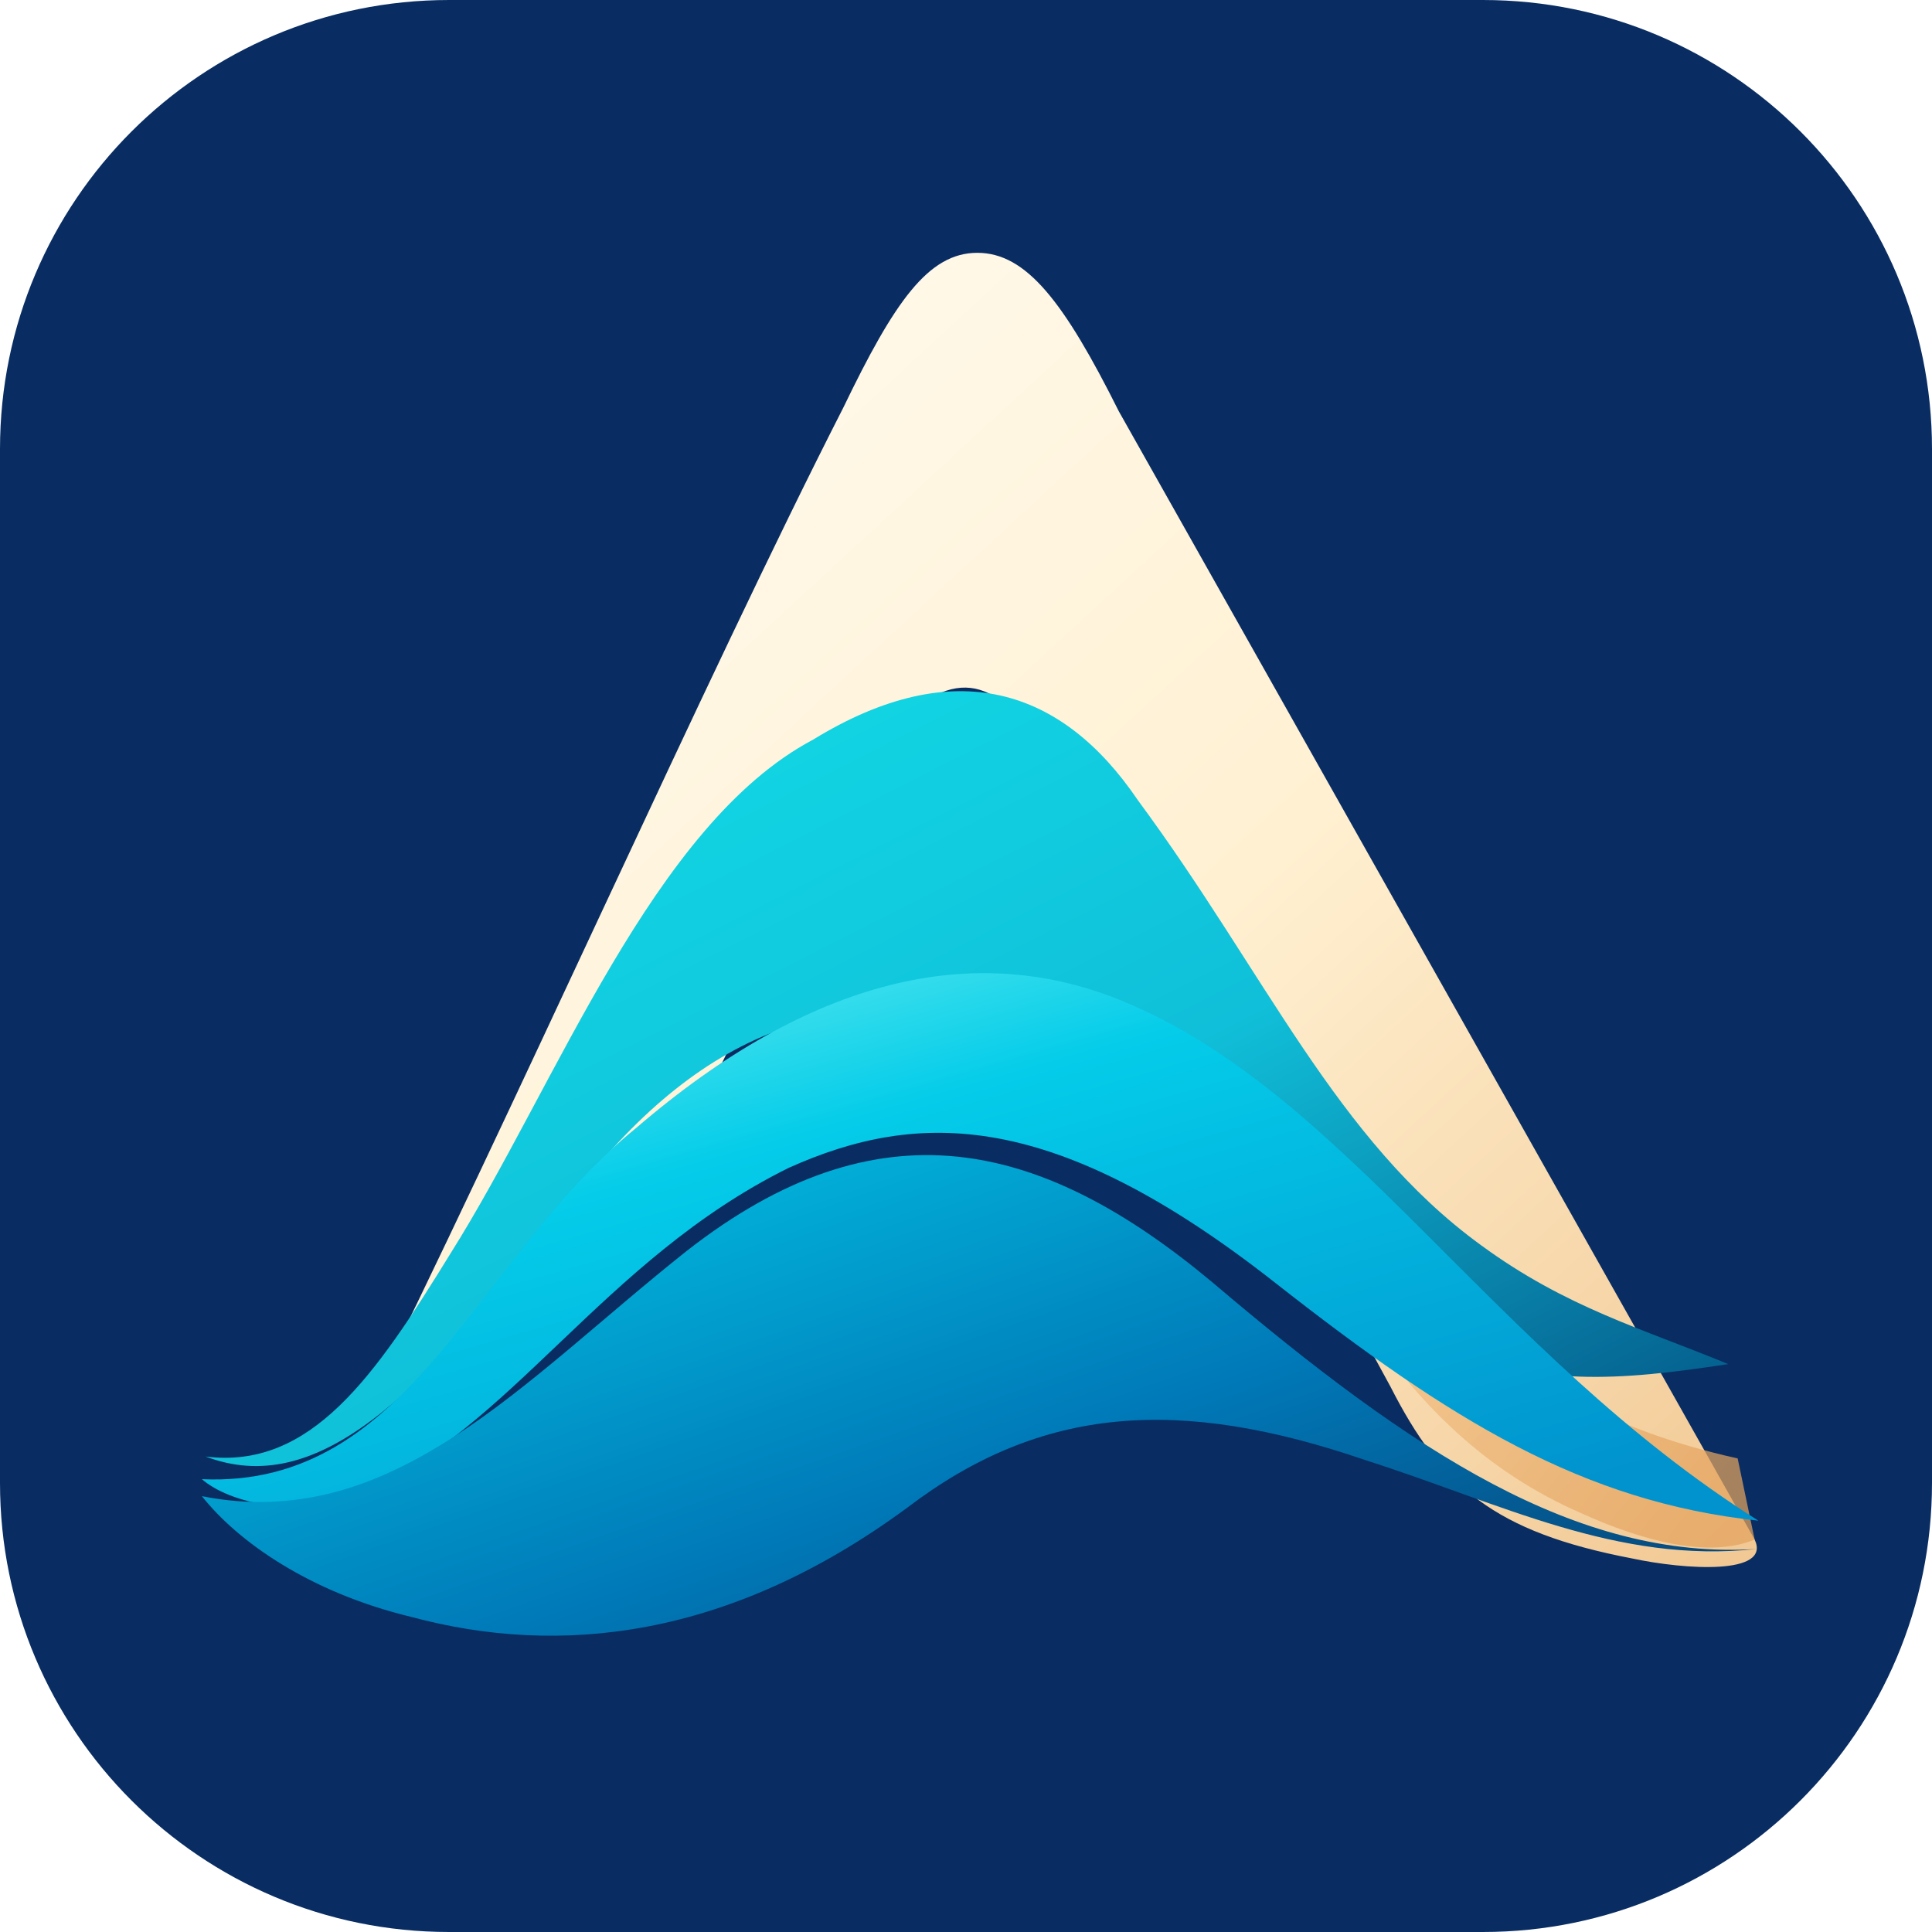
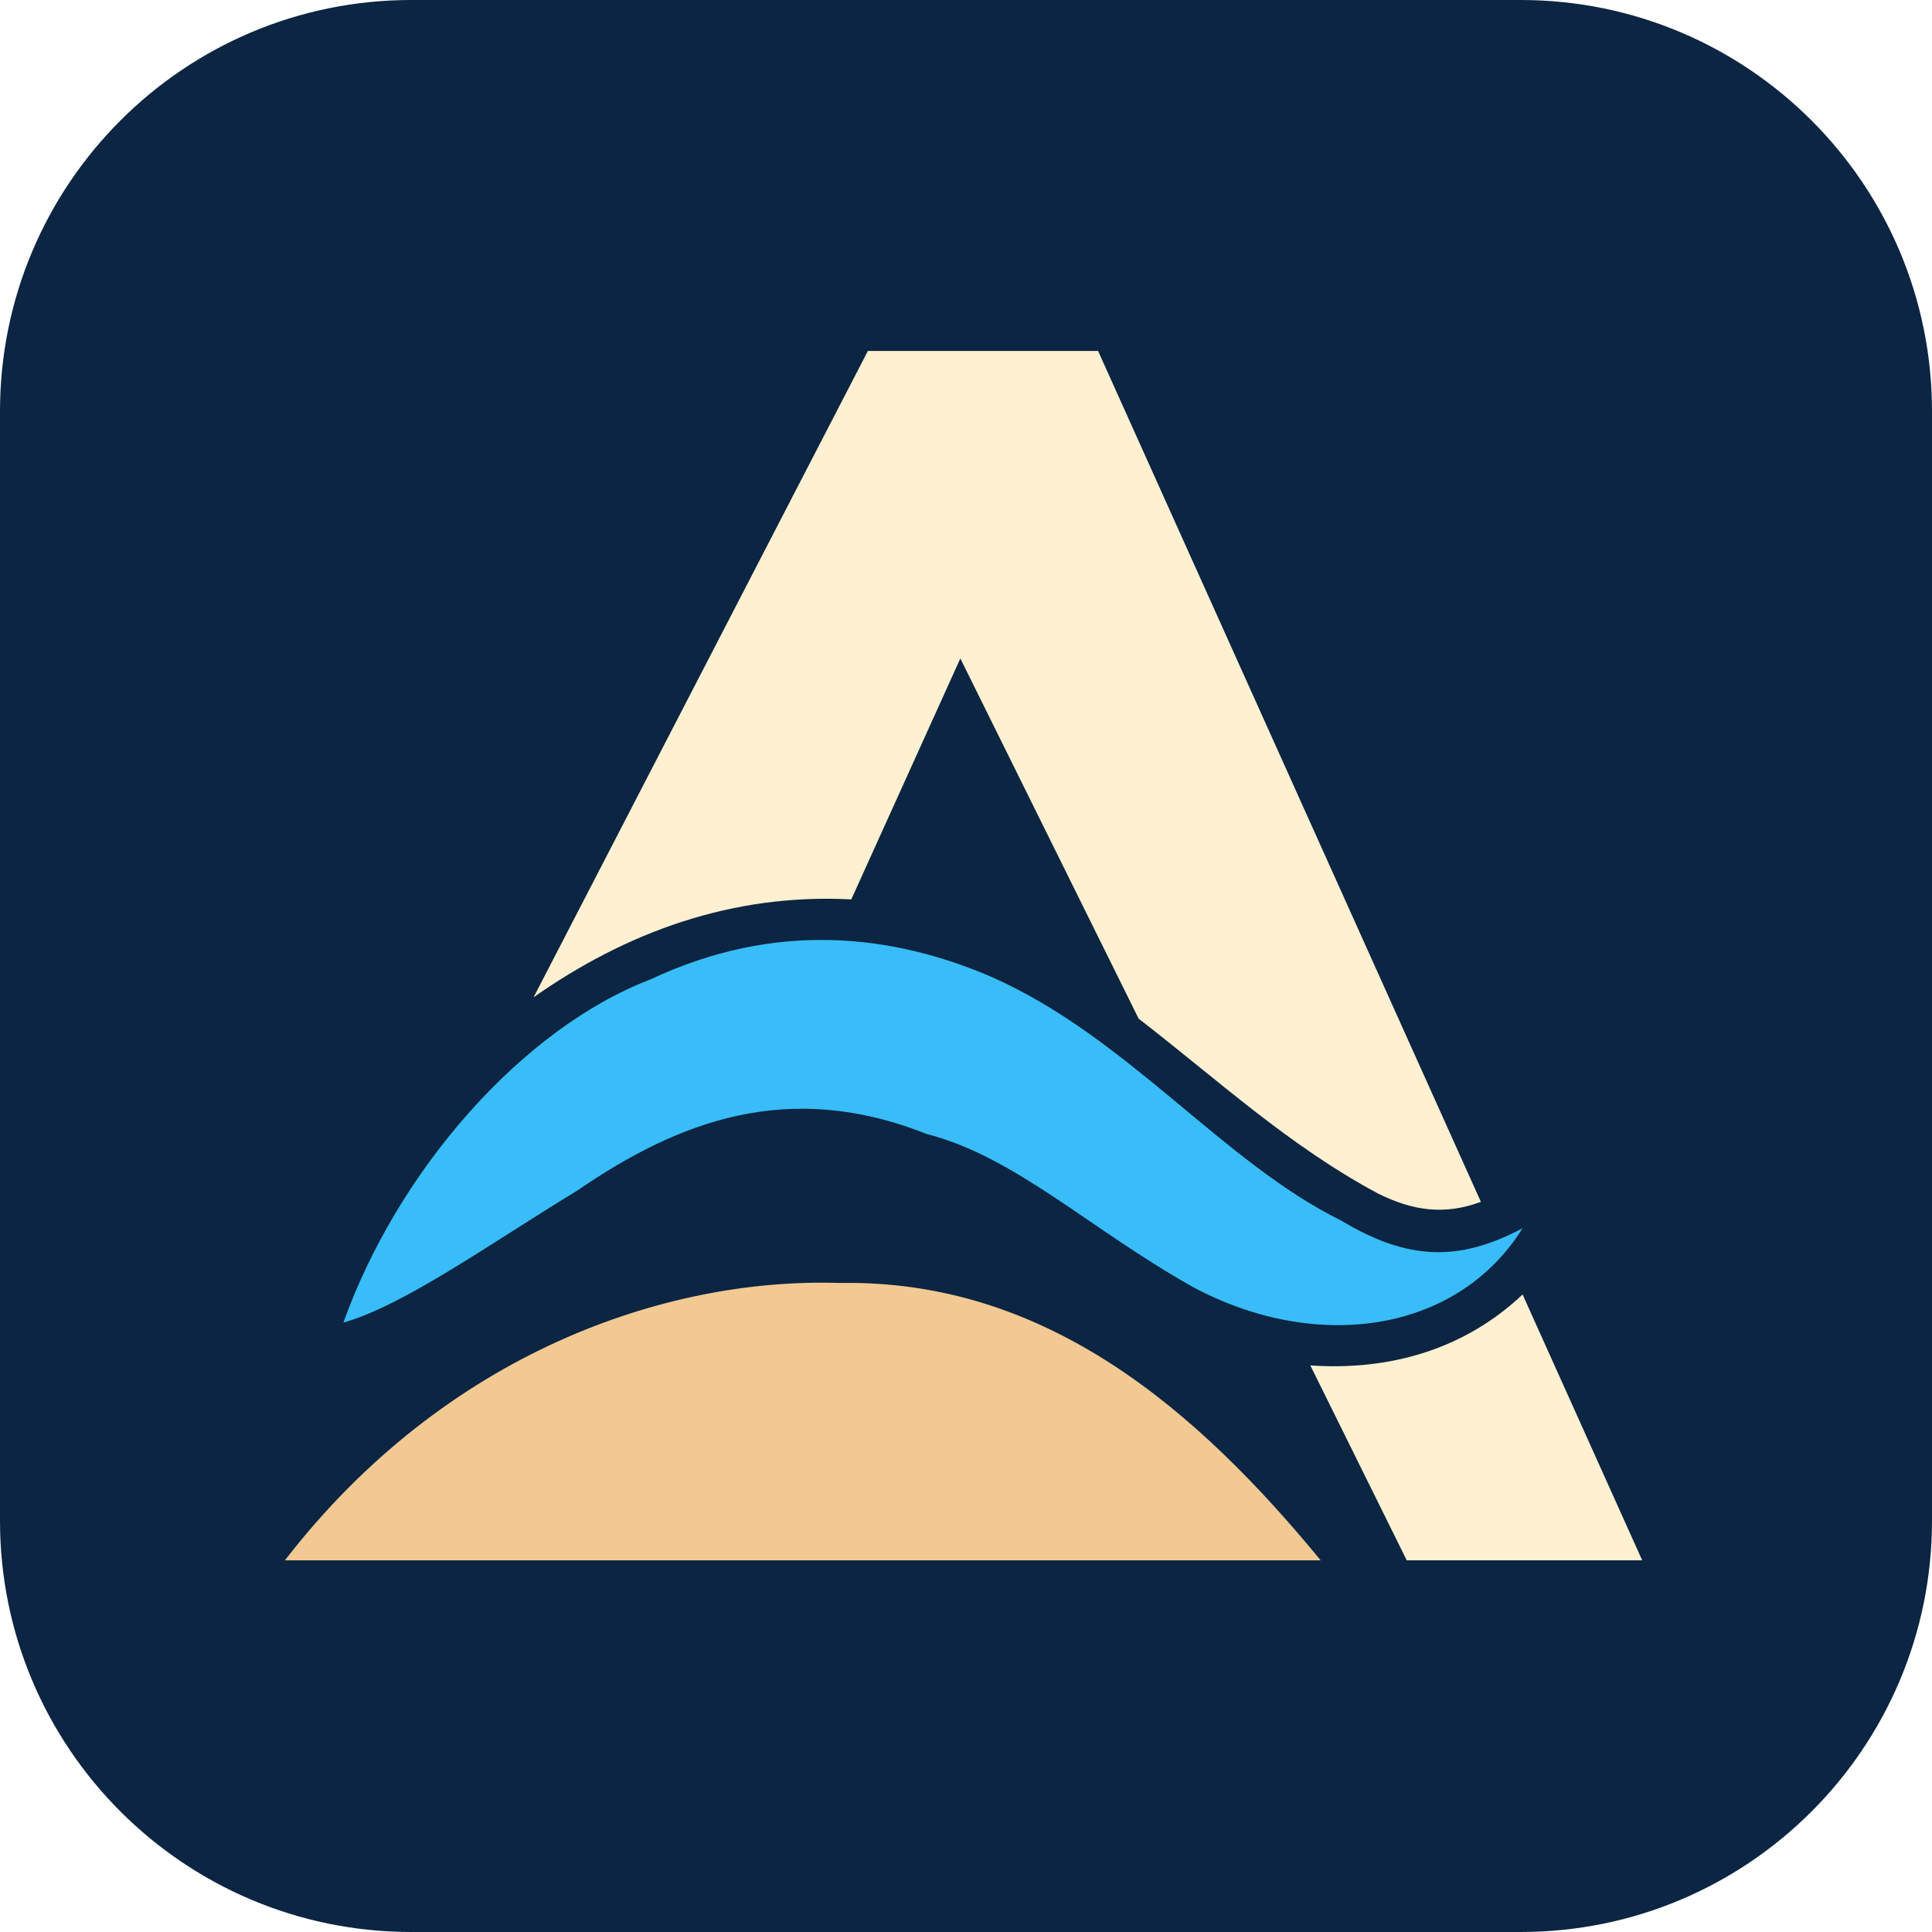
- <svg xmlns="http://www.w3.org/2000/svg" viewBox="0 0 1024 1024" role="img" aria-label="Arenile — Icona app flat">
-   <defs>
-     <linearGradient id="sandGradient" x1="0" y1="0" x2="1" y2="1">
-       <stop stop-color="#FFFDF5" />
-       <stop offset=".56" stop-color="#FFF0D1" />
-       <stop offset="1" stop-color="#F2C893" />
-     </linearGradient>
-     <linearGradient id="sandShadowGradient" x1="0" y1="0" x2="1" y2=".8">
-       <stop stop-color="#FFD9A7" />
-       <stop offset="1" stop-color="#E3A25D" />
-     </linearGradient>
-     <linearGradient id="upperWaveGradient" x1="0" y1="0" x2="1" y2="1">
-       <stop stop-color="#12E2E9" />
-       <stop offset=".55" stop-color="#10BFD9" />
-       <stop offset="1" stop-color="#035183" />
-     </linearGradient>
-     <linearGradient id="aquaWaveGradient" x1="0" y1="0" x2=".8" y2="1">
-       <stop stop-color="#81F7F0" />
-       <stop offset=".37" stop-color="#04CCE9" />
-       <stop offset="1" stop-color="#0193CE" />
-     </linearGradient>
-     <linearGradient id="deepWaveGradient" x1="0" y1="0" x2="1" y2=".9">
-       <stop stop-color="#02CFEA" />
-       <stop offset=".6" stop-color="#0079B8" />
-       <stop offset="1" stop-color="#074477" />
-     </linearGradient>
-     <linearGradient id="tileGradient" x1="0" y1="0" x2="1" y2="1">
-       <stop stop-color="#155DA0" />
-       <stop offset=".4" stop-color="#092F66" />
-       <stop offset="1" stop-color="#031A3D" />
-     </linearGradient>
-   </defs>
-   <rect width="1024" height="1024" rx="238" fill="#092D62" />
-   <g>
-     <path d="M191 752 C269 596 374 359 447 216 C474 160 492 134 518 134 C544 134 564 160 593 218 L930 816 C939 835 893 832 865 826 C792 812 764 788 737 735 L566 421 C544 380 524 352 493 370 C470 385 446 436 422 482 L337 658 Z" fill="url(#sandGradient)" />
-     <path d="M646 537 C717 616 753 703 835 742 C857 754 885 765 921 773 L930 816 C906 826 871 817 838 802 C737 758 691 657 646 537 Z" fill="url(#sandShadowGradient)" opacity=".72" />
-     <path d="M109 772 C165 779 199 729 239 664 C295 575 346 437 431 392 C506 346 563 365 603 424 C671 516 708 604 785 660 C830 693 870 704 916 723 C857 732 815 735 763 713 C670 673 614 581 536 550 C443 514 365 551 300 639 C222 743 167 794 109 772 Z" fill="url(#upperWaveGradient)" />
-     <path d="M107 784 C218 789 252 667 337 598 C430 518 517 498 596 531 C714 580 791 717 932 806 C839 796 769 753 676 680 C559 588 487 588 418 619 C319 668 271 758 190 792 C159 805 122 797 107 784 Z" fill="url(#aquaWaveGradient)" />
-     <path d="M107 793 C208 813 277 732 364 663 C465 584 551 603 643 680 C749 770 836 827 931 821 C857 829 796 797 724 774 C625 740 552 745 481 799 C386 869 296 878 218 857 C164 844 126 817 107 793 Z" fill="url(#deepWaveGradient)" />
-   </g>
+ <svg xmlns="http://www.w3.org/2000/svg" viewBox="0 0 1024 1024" width="1024" height="1024" role="img" aria-label="Arenile — app icon flat">
+   <rect width="1024" height="1024" rx="218" fill="#0B2542" />
+   <path d="M 282.8 528.6 L 460 186 L 582 186 L 784.9 637 C 765.6 644.2 748.6 641.7 730.4 632.6 C 683.4 607.5 645.4 572.3 603.5 539.9 L 509 349 L 451.2 476.7 C 388.2 473.4 332 494 282.8 528.6 Z" fill="#FFF0D1" />
+   <path d="M 694.5 723.7 C 736.4 726.6 776.1 715.3 807 686.1 L 870.4 827 L 745.6 827 Z" fill="#FFF0D1" />
+   <path d="M 151 827 C 236 717 353 677 445 680 C 555 678 635 748 700 827 Z" fill="#F2C893" />
+   <path d="M 182 701 C 211 620 277 545 345 519 C 411 488 473 495 526 518 C 598 550 648 616 711 647 C 746 668 773 669 807 651 C 772 707 697 717 632 682 C 577 651 538 613 491 601 C 418 572 360 594 306 631 C 260 659 214 692 182 701 Z" fill="#38BDF8" />
</svg>
